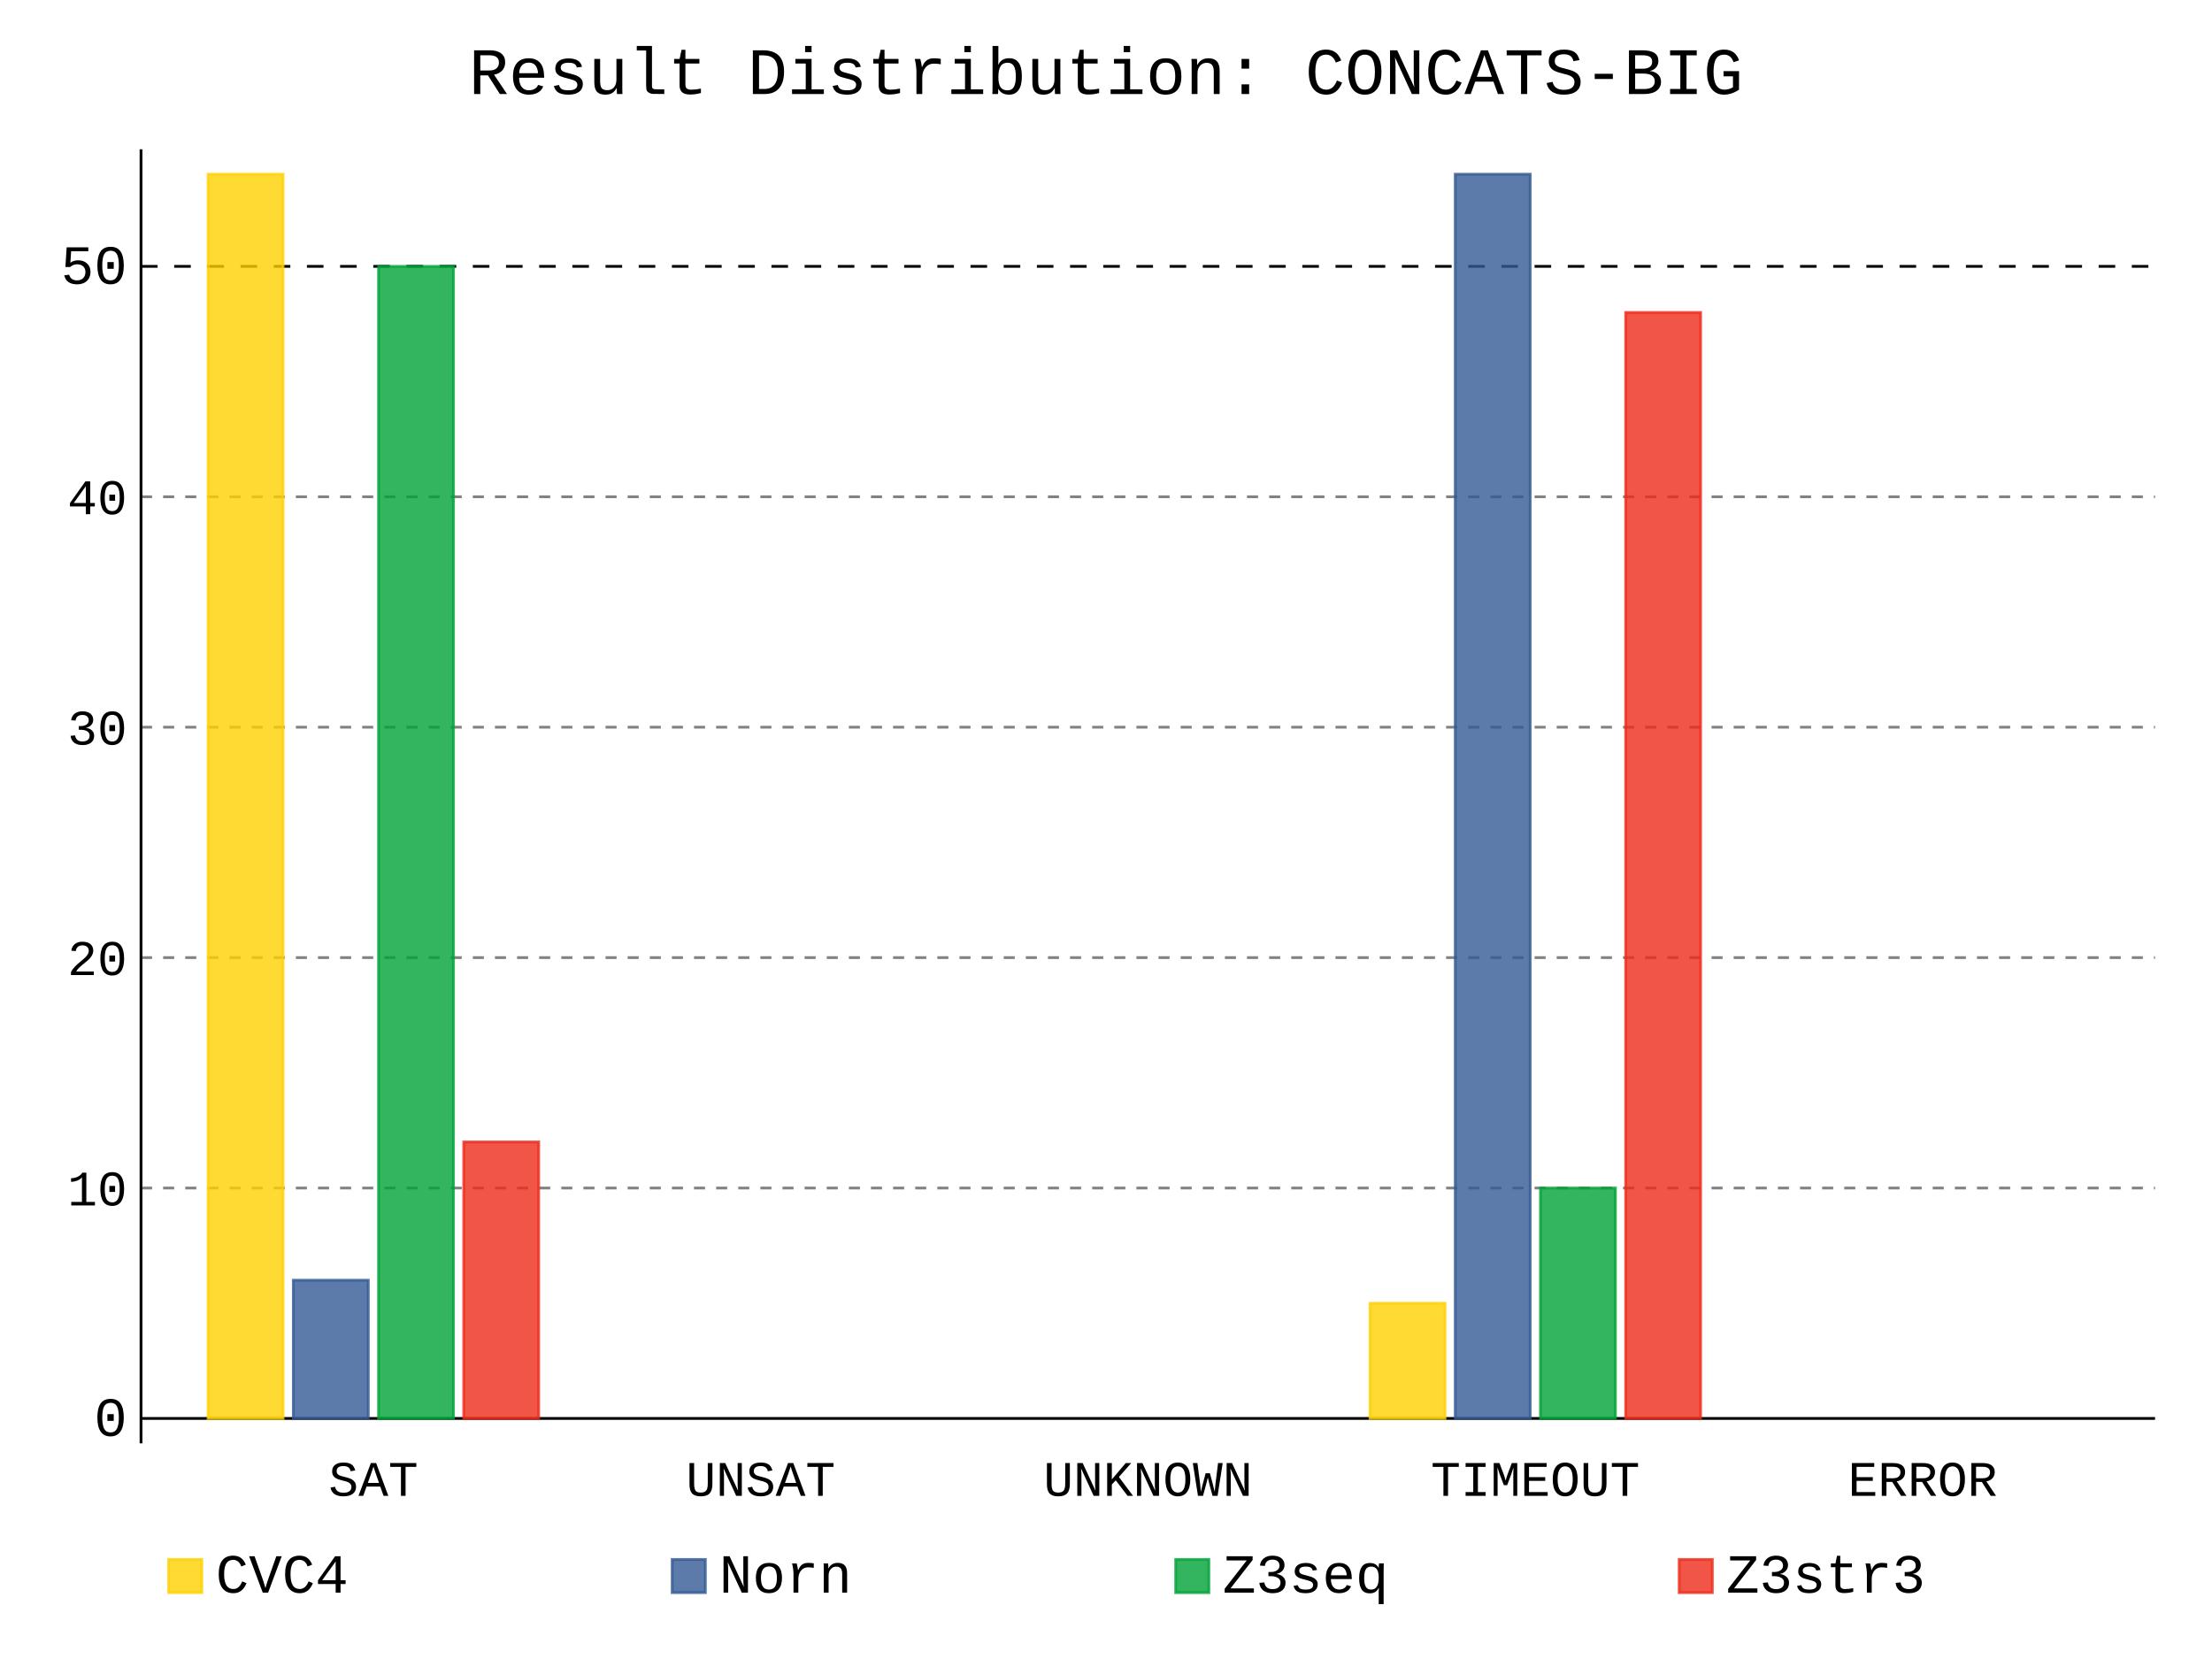
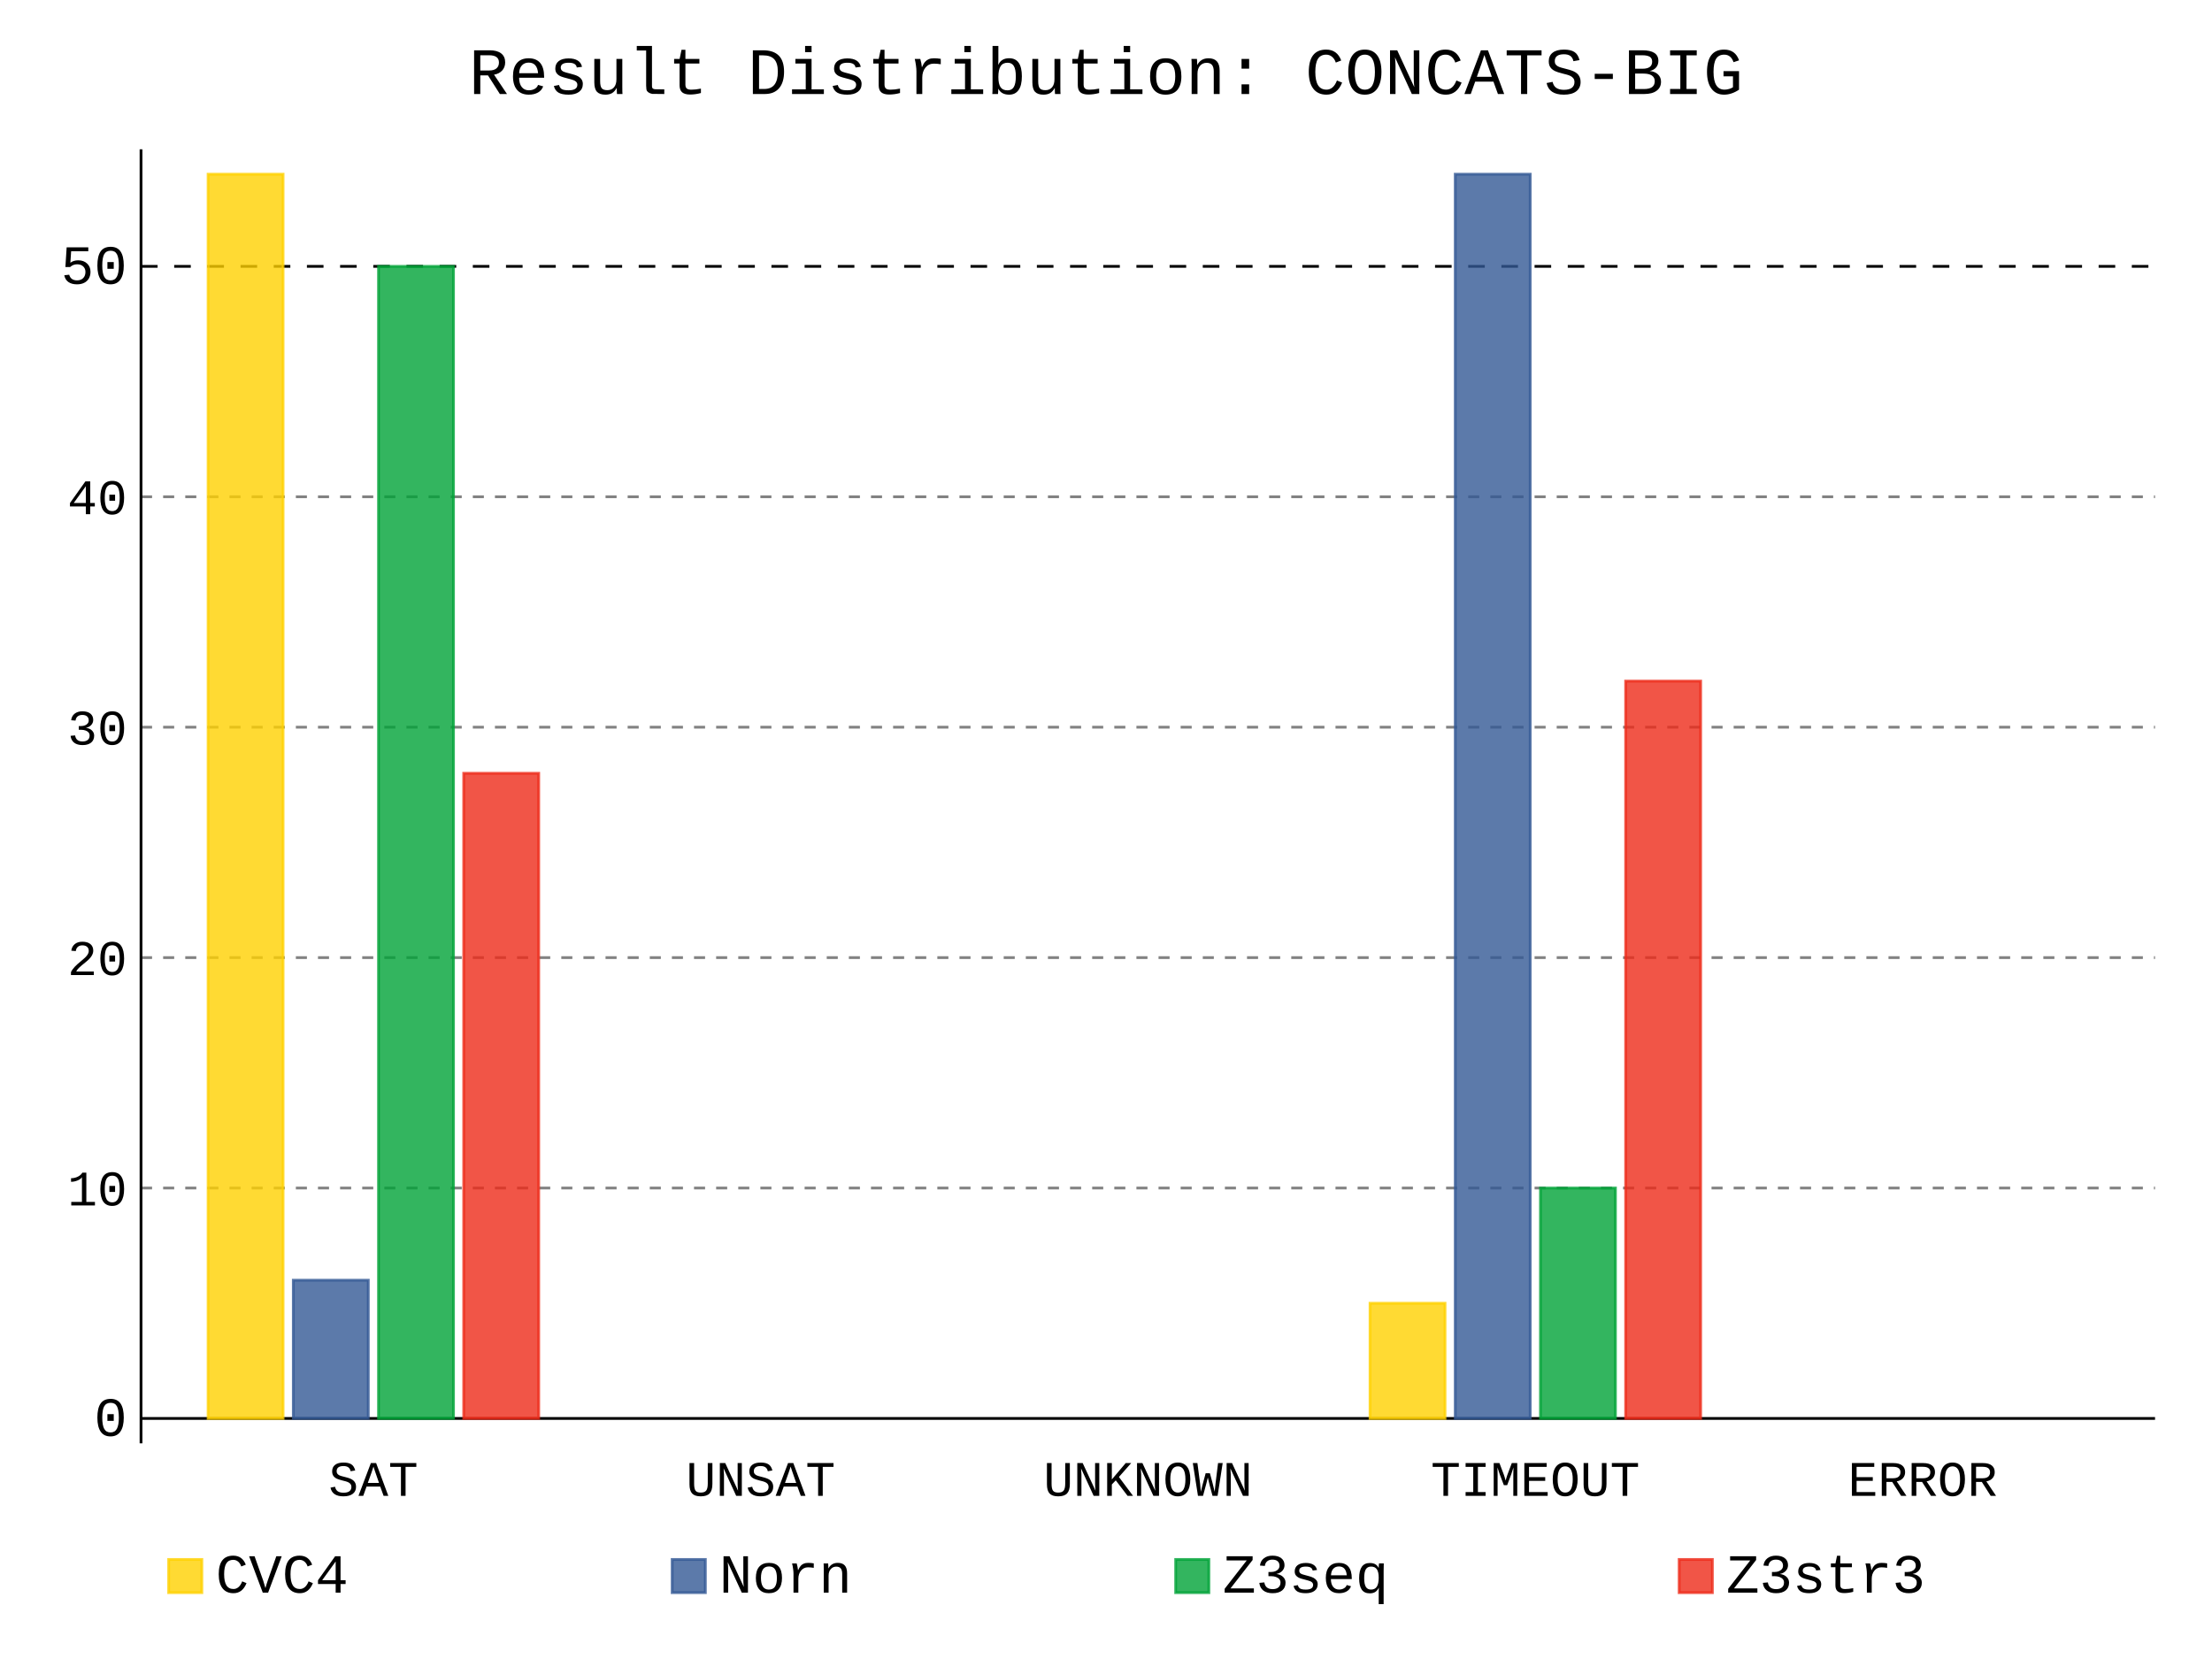
- <svg xmlns="http://www.w3.org/2000/svg" id="chart-e230bc9f-0da4-42ad-bf9a-4d0dbe8b46b0" class="pygal-chart" viewBox="0 0 800 600">
+ <svg xmlns="http://www.w3.org/2000/svg" id="chart-66da800c-7925-45e8-bed3-542361936493" class="pygal-chart" viewBox="0 0 800 600">
  <defs>
-     <style type="text/css">#chart-e230bc9f-0da4-42ad-bf9a-4d0dbe8b46b0{-webkit-user-select:none;-webkit-font-smoothing:antialiased;font-family:Consolas,"Liberation Mono",Menlo,Courier,monospace}#chart-e230bc9f-0da4-42ad-bf9a-4d0dbe8b46b0 .title{font-family:Consolas,"Liberation Mono",Menlo,Courier,monospace;font-size:24px}#chart-e230bc9f-0da4-42ad-bf9a-4d0dbe8b46b0 .legends .legend text{font-family:Consolas,"Liberation Mono",Menlo,Courier,monospace;font-size:20px}#chart-e230bc9f-0da4-42ad-bf9a-4d0dbe8b46b0 .axis text{font-family:Consolas,"Liberation Mono",Menlo,Courier,monospace;font-size:18px}#chart-e230bc9f-0da4-42ad-bf9a-4d0dbe8b46b0 .axis text.major{font-family:Consolas,"Liberation Mono",Menlo,Courier,monospace;font-size:20px}#chart-e230bc9f-0da4-42ad-bf9a-4d0dbe8b46b0 .text-overlay text.value{font-family:Consolas,"Liberation Mono",Menlo,Courier,monospace;font-size:22px}#chart-e230bc9f-0da4-42ad-bf9a-4d0dbe8b46b0 .text-overlay text.label{font-family:Consolas,"Liberation Mono",Menlo,Courier,monospace;font-size:20px}#chart-e230bc9f-0da4-42ad-bf9a-4d0dbe8b46b0 .tooltip{font-family:Consolas,"Liberation Mono",Menlo,Courier,monospace;font-size:20px}#chart-e230bc9f-0da4-42ad-bf9a-4d0dbe8b46b0 text.no_data{font-family:Consolas,"Liberation Mono",Menlo,Courier,monospace;font-size:64px}
- #chart-e230bc9f-0da4-42ad-bf9a-4d0dbe8b46b0{background-color:#FFFFFF}#chart-e230bc9f-0da4-42ad-bf9a-4d0dbe8b46b0 path,#chart-e230bc9f-0da4-42ad-bf9a-4d0dbe8b46b0 line,#chart-e230bc9f-0da4-42ad-bf9a-4d0dbe8b46b0 rect,#chart-e230bc9f-0da4-42ad-bf9a-4d0dbe8b46b0 circle{-webkit-transition:100ms;-moz-transition:100ms;transition:100ms}#chart-e230bc9f-0da4-42ad-bf9a-4d0dbe8b46b0 .graph &gt; .background{fill:#FFFFFF}#chart-e230bc9f-0da4-42ad-bf9a-4d0dbe8b46b0 .plot &gt; .background{fill:#FFFFFF}#chart-e230bc9f-0da4-42ad-bf9a-4d0dbe8b46b0 .graph{fill:#000000}#chart-e230bc9f-0da4-42ad-bf9a-4d0dbe8b46b0 text.no_data{fill:#000000}#chart-e230bc9f-0da4-42ad-bf9a-4d0dbe8b46b0 .title{fill:#000000}#chart-e230bc9f-0da4-42ad-bf9a-4d0dbe8b46b0 .legends .legend text{fill:#000000}#chart-e230bc9f-0da4-42ad-bf9a-4d0dbe8b46b0 .legends .legend:hover text{fill:#000000}#chart-e230bc9f-0da4-42ad-bf9a-4d0dbe8b46b0 .axis .line{stroke:#000000}#chart-e230bc9f-0da4-42ad-bf9a-4d0dbe8b46b0 .axis .guide.line{stroke:#828282}#chart-e230bc9f-0da4-42ad-bf9a-4d0dbe8b46b0 .axis .major.line{stroke:#000000}#chart-e230bc9f-0da4-42ad-bf9a-4d0dbe8b46b0 .axis text.major{fill:#000000}#chart-e230bc9f-0da4-42ad-bf9a-4d0dbe8b46b0 .axis.y .guides:hover .guide.line,#chart-e230bc9f-0da4-42ad-bf9a-4d0dbe8b46b0 .line-graph .axis.x .guides:hover .guide.line,#chart-e230bc9f-0da4-42ad-bf9a-4d0dbe8b46b0 .stackedline-graph .axis.x .guides:hover .guide.line,#chart-e230bc9f-0da4-42ad-bf9a-4d0dbe8b46b0 .xy-graph .axis.x .guides:hover .guide.line{stroke:#000000}#chart-e230bc9f-0da4-42ad-bf9a-4d0dbe8b46b0 .axis .guides:hover text{fill:#000000}#chart-e230bc9f-0da4-42ad-bf9a-4d0dbe8b46b0 .reactive{fill-opacity:.8;stroke-opacity:.8}#chart-e230bc9f-0da4-42ad-bf9a-4d0dbe8b46b0 .ci{stroke:#000000}#chart-e230bc9f-0da4-42ad-bf9a-4d0dbe8b46b0 .reactive.active,#chart-e230bc9f-0da4-42ad-bf9a-4d0dbe8b46b0 .active .reactive{fill-opacity:.9;stroke-opacity:.9;stroke-width:4}#chart-e230bc9f-0da4-42ad-bf9a-4d0dbe8b46b0 .ci .reactive.active{stroke-width:1.5}#chart-e230bc9f-0da4-42ad-bf9a-4d0dbe8b46b0 .series text{fill:#000000}#chart-e230bc9f-0da4-42ad-bf9a-4d0dbe8b46b0 .tooltip rect{fill:#FFFFFF;stroke:#000000;-webkit-transition:opacity 100ms;-moz-transition:opacity 100ms;transition:opacity 100ms}#chart-e230bc9f-0da4-42ad-bf9a-4d0dbe8b46b0 .tooltip .label{fill:#000000}#chart-e230bc9f-0da4-42ad-bf9a-4d0dbe8b46b0 .tooltip .label{fill:#000000}#chart-e230bc9f-0da4-42ad-bf9a-4d0dbe8b46b0 .tooltip .legend{font-size:.8em;fill:#828282}#chart-e230bc9f-0da4-42ad-bf9a-4d0dbe8b46b0 .tooltip .x_label{font-size:.6em;fill:#000000}#chart-e230bc9f-0da4-42ad-bf9a-4d0dbe8b46b0 .tooltip .xlink{font-size:.5em;text-decoration:underline}#chart-e230bc9f-0da4-42ad-bf9a-4d0dbe8b46b0 .tooltip .value{font-size:1.5em}#chart-e230bc9f-0da4-42ad-bf9a-4d0dbe8b46b0 .bound{font-size:.5em}#chart-e230bc9f-0da4-42ad-bf9a-4d0dbe8b46b0 .max-value{font-size:.75em;fill:#828282}#chart-e230bc9f-0da4-42ad-bf9a-4d0dbe8b46b0 .map-element{fill:#FFFFFF;stroke:#828282 !important}#chart-e230bc9f-0da4-42ad-bf9a-4d0dbe8b46b0 .map-element .reactive{fill-opacity:inherit;stroke-opacity:inherit}#chart-e230bc9f-0da4-42ad-bf9a-4d0dbe8b46b0 .color-0,#chart-e230bc9f-0da4-42ad-bf9a-4d0dbe8b46b0 .color-0 a:visited{stroke:#FFD000;fill:#FFD000}#chart-e230bc9f-0da4-42ad-bf9a-4d0dbe8b46b0 .color-1,#chart-e230bc9f-0da4-42ad-bf9a-4d0dbe8b46b0 .color-1 a:visited{stroke:#345995;fill:#345995}#chart-e230bc9f-0da4-42ad-bf9a-4d0dbe8b46b0 .color-2,#chart-e230bc9f-0da4-42ad-bf9a-4d0dbe8b46b0 .color-2 a:visited{stroke:#01A337;fill:#01A337}#chart-e230bc9f-0da4-42ad-bf9a-4d0dbe8b46b0 .color-3,#chart-e230bc9f-0da4-42ad-bf9a-4d0dbe8b46b0 .color-3 a:visited{stroke:#ED2B1A;fill:#ED2B1A}#chart-e230bc9f-0da4-42ad-bf9a-4d0dbe8b46b0 .text-overlay .color-0 text{fill:black}#chart-e230bc9f-0da4-42ad-bf9a-4d0dbe8b46b0 .text-overlay .color-1 text{fill:black}#chart-e230bc9f-0da4-42ad-bf9a-4d0dbe8b46b0 .text-overlay .color-2 text{fill:black}#chart-e230bc9f-0da4-42ad-bf9a-4d0dbe8b46b0 .text-overlay .color-3 text{fill:black}
- #chart-e230bc9f-0da4-42ad-bf9a-4d0dbe8b46b0 text.no_data{text-anchor:middle}#chart-e230bc9f-0da4-42ad-bf9a-4d0dbe8b46b0 .guide.line{fill:none}#chart-e230bc9f-0da4-42ad-bf9a-4d0dbe8b46b0 .centered{text-anchor:middle}#chart-e230bc9f-0da4-42ad-bf9a-4d0dbe8b46b0 .title{text-anchor:middle}#chart-e230bc9f-0da4-42ad-bf9a-4d0dbe8b46b0 .legends .legend text{fill-opacity:1}#chart-e230bc9f-0da4-42ad-bf9a-4d0dbe8b46b0 .axis.x text{text-anchor:middle}#chart-e230bc9f-0da4-42ad-bf9a-4d0dbe8b46b0 .axis.x:not(.web) text[transform]{text-anchor:start}#chart-e230bc9f-0da4-42ad-bf9a-4d0dbe8b46b0 .axis.x:not(.web) text[transform].backwards{text-anchor:end}#chart-e230bc9f-0da4-42ad-bf9a-4d0dbe8b46b0 .axis.y text{text-anchor:end}#chart-e230bc9f-0da4-42ad-bf9a-4d0dbe8b46b0 .axis.y text[transform].backwards{text-anchor:start}#chart-e230bc9f-0da4-42ad-bf9a-4d0dbe8b46b0 .axis.y2 text{text-anchor:start}#chart-e230bc9f-0da4-42ad-bf9a-4d0dbe8b46b0 .axis.y2 text[transform].backwards{text-anchor:end}#chart-e230bc9f-0da4-42ad-bf9a-4d0dbe8b46b0 .axis .guide.line{stroke-dasharray:4,4}#chart-e230bc9f-0da4-42ad-bf9a-4d0dbe8b46b0 .axis .major.guide.line{stroke-dasharray:6,6}#chart-e230bc9f-0da4-42ad-bf9a-4d0dbe8b46b0 .horizontal .axis.y .guide.line,#chart-e230bc9f-0da4-42ad-bf9a-4d0dbe8b46b0 .horizontal .axis.y2 .guide.line,#chart-e230bc9f-0da4-42ad-bf9a-4d0dbe8b46b0 .vertical .axis.x .guide.line{opacity:0}#chart-e230bc9f-0da4-42ad-bf9a-4d0dbe8b46b0 .horizontal .axis.always_show .guide.line,#chart-e230bc9f-0da4-42ad-bf9a-4d0dbe8b46b0 .vertical .axis.always_show .guide.line{opacity:1 !important}#chart-e230bc9f-0da4-42ad-bf9a-4d0dbe8b46b0 .axis.y .guides:hover .guide.line,#chart-e230bc9f-0da4-42ad-bf9a-4d0dbe8b46b0 .axis.y2 .guides:hover .guide.line,#chart-e230bc9f-0da4-42ad-bf9a-4d0dbe8b46b0 .axis.x .guides:hover .guide.line{opacity:1}#chart-e230bc9f-0da4-42ad-bf9a-4d0dbe8b46b0 .axis .guides:hover text{opacity:1}#chart-e230bc9f-0da4-42ad-bf9a-4d0dbe8b46b0 .nofill{fill:none}#chart-e230bc9f-0da4-42ad-bf9a-4d0dbe8b46b0 .subtle-fill{fill-opacity:.2}#chart-e230bc9f-0da4-42ad-bf9a-4d0dbe8b46b0 .dot{stroke-width:1px;fill-opacity:1}#chart-e230bc9f-0da4-42ad-bf9a-4d0dbe8b46b0 .dot.active{stroke-width:5px}#chart-e230bc9f-0da4-42ad-bf9a-4d0dbe8b46b0 .dot.negative{fill:transparent}#chart-e230bc9f-0da4-42ad-bf9a-4d0dbe8b46b0 text,#chart-e230bc9f-0da4-42ad-bf9a-4d0dbe8b46b0 tspan{stroke:none !important}#chart-e230bc9f-0da4-42ad-bf9a-4d0dbe8b46b0 .series text.active{opacity:1}#chart-e230bc9f-0da4-42ad-bf9a-4d0dbe8b46b0 .tooltip rect{fill-opacity:.95;stroke-width:.5}#chart-e230bc9f-0da4-42ad-bf9a-4d0dbe8b46b0 .tooltip text{fill-opacity:1}#chart-e230bc9f-0da4-42ad-bf9a-4d0dbe8b46b0 .showable{visibility:hidden}#chart-e230bc9f-0da4-42ad-bf9a-4d0dbe8b46b0 .showable.shown{visibility:visible}#chart-e230bc9f-0da4-42ad-bf9a-4d0dbe8b46b0 .gauge-background{fill:rgba(229,229,229,1);stroke:none}#chart-e230bc9f-0da4-42ad-bf9a-4d0dbe8b46b0 .bg-lines{stroke:#FFFFFF;stroke-width:2px}</style>
+     <style type="text/css">#chart-66da800c-7925-45e8-bed3-542361936493{-webkit-user-select:none;-webkit-font-smoothing:antialiased;font-family:Consolas,"Liberation Mono",Menlo,Courier,monospace}#chart-66da800c-7925-45e8-bed3-542361936493 .title{font-family:Consolas,"Liberation Mono",Menlo,Courier,monospace;font-size:24px}#chart-66da800c-7925-45e8-bed3-542361936493 .legends .legend text{font-family:Consolas,"Liberation Mono",Menlo,Courier,monospace;font-size:20px}#chart-66da800c-7925-45e8-bed3-542361936493 .axis text{font-family:Consolas,"Liberation Mono",Menlo,Courier,monospace;font-size:18px}#chart-66da800c-7925-45e8-bed3-542361936493 .axis text.major{font-family:Consolas,"Liberation Mono",Menlo,Courier,monospace;font-size:20px}#chart-66da800c-7925-45e8-bed3-542361936493 .text-overlay text.value{font-family:Consolas,"Liberation Mono",Menlo,Courier,monospace;font-size:22px}#chart-66da800c-7925-45e8-bed3-542361936493 .text-overlay text.label{font-family:Consolas,"Liberation Mono",Menlo,Courier,monospace;font-size:20px}#chart-66da800c-7925-45e8-bed3-542361936493 .tooltip{font-family:Consolas,"Liberation Mono",Menlo,Courier,monospace;font-size:20px}#chart-66da800c-7925-45e8-bed3-542361936493 text.no_data{font-family:Consolas,"Liberation Mono",Menlo,Courier,monospace;font-size:64px}
+ #chart-66da800c-7925-45e8-bed3-542361936493{background-color:#FFFFFF}#chart-66da800c-7925-45e8-bed3-542361936493 path,#chart-66da800c-7925-45e8-bed3-542361936493 line,#chart-66da800c-7925-45e8-bed3-542361936493 rect,#chart-66da800c-7925-45e8-bed3-542361936493 circle{-webkit-transition:100ms;-moz-transition:100ms;transition:100ms}#chart-66da800c-7925-45e8-bed3-542361936493 .graph &gt; .background{fill:#FFFFFF}#chart-66da800c-7925-45e8-bed3-542361936493 .plot &gt; .background{fill:#FFFFFF}#chart-66da800c-7925-45e8-bed3-542361936493 .graph{fill:#000000}#chart-66da800c-7925-45e8-bed3-542361936493 text.no_data{fill:#000000}#chart-66da800c-7925-45e8-bed3-542361936493 .title{fill:#000000}#chart-66da800c-7925-45e8-bed3-542361936493 .legends .legend text{fill:#000000}#chart-66da800c-7925-45e8-bed3-542361936493 .legends .legend:hover text{fill:#000000}#chart-66da800c-7925-45e8-bed3-542361936493 .axis .line{stroke:#000000}#chart-66da800c-7925-45e8-bed3-542361936493 .axis .guide.line{stroke:#828282}#chart-66da800c-7925-45e8-bed3-542361936493 .axis .major.line{stroke:#000000}#chart-66da800c-7925-45e8-bed3-542361936493 .axis text.major{fill:#000000}#chart-66da800c-7925-45e8-bed3-542361936493 .axis.y .guides:hover .guide.line,#chart-66da800c-7925-45e8-bed3-542361936493 .line-graph .axis.x .guides:hover .guide.line,#chart-66da800c-7925-45e8-bed3-542361936493 .stackedline-graph .axis.x .guides:hover .guide.line,#chart-66da800c-7925-45e8-bed3-542361936493 .xy-graph .axis.x .guides:hover .guide.line{stroke:#000000}#chart-66da800c-7925-45e8-bed3-542361936493 .axis .guides:hover text{fill:#000000}#chart-66da800c-7925-45e8-bed3-542361936493 .reactive{fill-opacity:.8;stroke-opacity:.8}#chart-66da800c-7925-45e8-bed3-542361936493 .ci{stroke:#000000}#chart-66da800c-7925-45e8-bed3-542361936493 .reactive.active,#chart-66da800c-7925-45e8-bed3-542361936493 .active .reactive{fill-opacity:.9;stroke-opacity:.9;stroke-width:4}#chart-66da800c-7925-45e8-bed3-542361936493 .ci .reactive.active{stroke-width:1.5}#chart-66da800c-7925-45e8-bed3-542361936493 .series text{fill:#000000}#chart-66da800c-7925-45e8-bed3-542361936493 .tooltip rect{fill:#FFFFFF;stroke:#000000;-webkit-transition:opacity 100ms;-moz-transition:opacity 100ms;transition:opacity 100ms}#chart-66da800c-7925-45e8-bed3-542361936493 .tooltip .label{fill:#000000}#chart-66da800c-7925-45e8-bed3-542361936493 .tooltip .label{fill:#000000}#chart-66da800c-7925-45e8-bed3-542361936493 .tooltip .legend{font-size:.8em;fill:#828282}#chart-66da800c-7925-45e8-bed3-542361936493 .tooltip .x_label{font-size:.6em;fill:#000000}#chart-66da800c-7925-45e8-bed3-542361936493 .tooltip .xlink{font-size:.5em;text-decoration:underline}#chart-66da800c-7925-45e8-bed3-542361936493 .tooltip .value{font-size:1.5em}#chart-66da800c-7925-45e8-bed3-542361936493 .bound{font-size:.5em}#chart-66da800c-7925-45e8-bed3-542361936493 .max-value{font-size:.75em;fill:#828282}#chart-66da800c-7925-45e8-bed3-542361936493 .map-element{fill:#FFFFFF;stroke:#828282 !important}#chart-66da800c-7925-45e8-bed3-542361936493 .map-element .reactive{fill-opacity:inherit;stroke-opacity:inherit}#chart-66da800c-7925-45e8-bed3-542361936493 .color-0,#chart-66da800c-7925-45e8-bed3-542361936493 .color-0 a:visited{stroke:#FFD000;fill:#FFD000}#chart-66da800c-7925-45e8-bed3-542361936493 .color-1,#chart-66da800c-7925-45e8-bed3-542361936493 .color-1 a:visited{stroke:#345995;fill:#345995}#chart-66da800c-7925-45e8-bed3-542361936493 .color-2,#chart-66da800c-7925-45e8-bed3-542361936493 .color-2 a:visited{stroke:#01A337;fill:#01A337}#chart-66da800c-7925-45e8-bed3-542361936493 .color-3,#chart-66da800c-7925-45e8-bed3-542361936493 .color-3 a:visited{stroke:#ED2B1A;fill:#ED2B1A}#chart-66da800c-7925-45e8-bed3-542361936493 .text-overlay .color-0 text{fill:black}#chart-66da800c-7925-45e8-bed3-542361936493 .text-overlay .color-1 text{fill:black}#chart-66da800c-7925-45e8-bed3-542361936493 .text-overlay .color-2 text{fill:black}#chart-66da800c-7925-45e8-bed3-542361936493 .text-overlay .color-3 text{fill:black}
+ #chart-66da800c-7925-45e8-bed3-542361936493 text.no_data{text-anchor:middle}#chart-66da800c-7925-45e8-bed3-542361936493 .guide.line{fill:none}#chart-66da800c-7925-45e8-bed3-542361936493 .centered{text-anchor:middle}#chart-66da800c-7925-45e8-bed3-542361936493 .title{text-anchor:middle}#chart-66da800c-7925-45e8-bed3-542361936493 .legends .legend text{fill-opacity:1}#chart-66da800c-7925-45e8-bed3-542361936493 .axis.x text{text-anchor:middle}#chart-66da800c-7925-45e8-bed3-542361936493 .axis.x:not(.web) text[transform]{text-anchor:start}#chart-66da800c-7925-45e8-bed3-542361936493 .axis.x:not(.web) text[transform].backwards{text-anchor:end}#chart-66da800c-7925-45e8-bed3-542361936493 .axis.y text{text-anchor:end}#chart-66da800c-7925-45e8-bed3-542361936493 .axis.y text[transform].backwards{text-anchor:start}#chart-66da800c-7925-45e8-bed3-542361936493 .axis.y2 text{text-anchor:start}#chart-66da800c-7925-45e8-bed3-542361936493 .axis.y2 text[transform].backwards{text-anchor:end}#chart-66da800c-7925-45e8-bed3-542361936493 .axis .guide.line{stroke-dasharray:4,4}#chart-66da800c-7925-45e8-bed3-542361936493 .axis .major.guide.line{stroke-dasharray:6,6}#chart-66da800c-7925-45e8-bed3-542361936493 .horizontal .axis.y .guide.line,#chart-66da800c-7925-45e8-bed3-542361936493 .horizontal .axis.y2 .guide.line,#chart-66da800c-7925-45e8-bed3-542361936493 .vertical .axis.x .guide.line{opacity:0}#chart-66da800c-7925-45e8-bed3-542361936493 .horizontal .axis.always_show .guide.line,#chart-66da800c-7925-45e8-bed3-542361936493 .vertical .axis.always_show .guide.line{opacity:1 !important}#chart-66da800c-7925-45e8-bed3-542361936493 .axis.y .guides:hover .guide.line,#chart-66da800c-7925-45e8-bed3-542361936493 .axis.y2 .guides:hover .guide.line,#chart-66da800c-7925-45e8-bed3-542361936493 .axis.x .guides:hover .guide.line{opacity:1}#chart-66da800c-7925-45e8-bed3-542361936493 .axis .guides:hover text{opacity:1}#chart-66da800c-7925-45e8-bed3-542361936493 .nofill{fill:none}#chart-66da800c-7925-45e8-bed3-542361936493 .subtle-fill{fill-opacity:.2}#chart-66da800c-7925-45e8-bed3-542361936493 .dot{stroke-width:1px;fill-opacity:1}#chart-66da800c-7925-45e8-bed3-542361936493 .dot.active{stroke-width:5px}#chart-66da800c-7925-45e8-bed3-542361936493 .dot.negative{fill:transparent}#chart-66da800c-7925-45e8-bed3-542361936493 text,#chart-66da800c-7925-45e8-bed3-542361936493 tspan{stroke:none !important}#chart-66da800c-7925-45e8-bed3-542361936493 .series text.active{opacity:1}#chart-66da800c-7925-45e8-bed3-542361936493 .tooltip rect{fill-opacity:.95;stroke-width:.5}#chart-66da800c-7925-45e8-bed3-542361936493 .tooltip text{fill-opacity:1}#chart-66da800c-7925-45e8-bed3-542361936493 .showable{visibility:hidden}#chart-66da800c-7925-45e8-bed3-542361936493 .showable.shown{visibility:visible}#chart-66da800c-7925-45e8-bed3-542361936493 .gauge-background{fill:rgba(229,229,229,1);stroke:none}#chart-66da800c-7925-45e8-bed3-542361936493 .bg-lines{stroke:#FFFFFF;stroke-width:2px}</style>
  </defs>
  <g class="graph bar-graph vertical">
    <rect class="background" height="600" width="800" x="0" y="0" />
    <g class="plot" transform="translate(51, 54)">
      <rect class="background" height="468.0" width="728.4" x="0" y="0" />
      <g class="axis y always_show">
        <g class="guides">
          <path class="axis major line" d="M0 459 h728.4" />
          <text class="major" x="-5" y="465.3">0</text>
        </g>
        <g class="guides">
          <path class="guide line" d="M0 375.667 h728.4" />
          <text class="" x="-5" y="381.967">10</text>
        </g>
        <g class="guides">
          <path class="guide line" d="M0 292.333 h728.4" />
          <text class="" x="-5" y="298.633">20</text>
        </g>
        <g class="guides">
          <path class="guide line" d="M0 209 h728.4" />
          <text class="" x="-5" y="215.3">30</text>
        </g>
        <g class="guides">
          <path class="guide line" d="M0 125.667 h728.4" />
          <text class="" x="-5" y="131.967">40</text>
        </g>
        <g class="guides">
          <path class="major guide line" d="M0 42.333 h728.4" />
          <text class="major" x="-5" y="48.633">50</text>
        </g>
      </g>
      <g class="axis x">
        <path class="line" d="M0 0 v468" />
        <g class="guides">
          <path class="guide line" d="M84.046 0 v468" />
          <text class="" x="84.046" y="487.0">SAT</text>
        </g>
        <g class="guides">
          <path class="guide line" d="M224.123 0 v468" />
          <text class="" x="224.123" y="487.0">UNSAT</text>
        </g>
        <g class="guides">
          <path class="guide line" d="M364.2 0 v468" />
          <text class="" x="364.2" y="487.0">UNKNOWN</text>
        </g>
        <g class="guides">
          <path class="guide line" d="M504.277 0 v468" />
          <text class="" x="504.277" y="487.0">TIMEOUT</text>
        </g>
        <g class="guides">
          <path class="guide line" d="M644.354 0 v468" />
          <text class="" x="644.354" y="487.0">ERROR</text>
        </g>
      </g>
      <g class="series serie-0 color-0">
        <g class="bars">
          <g class="bar">
            <rect class="rect reactive tooltip-trigger" height="450.0" rx="0" ry="0" width="27.119" x="24.261" y="9.0" />
          </g>
          <g class="bar">
            <rect class="rect reactive tooltip-trigger" height="0.0" rx="0" ry="0" width="27.119" x="164.338" y="459.0" />
          </g>
          <g class="bar">
            <rect class="rect reactive tooltip-trigger" height="0.0" rx="0" ry="0" width="27.119" x="304.415" y="459.0" />
          </g>
          <g class="bar">
            <rect class="rect reactive tooltip-trigger" height="41.667" rx="0" ry="0" width="27.119" x="444.492" y="417.333" />
          </g>
          <g class="bar">
            <rect class="rect reactive tooltip-trigger" height="0.0" rx="0" ry="0" width="27.119" x="584.569" y="459.0" />
          </g>
        </g>
      </g>
      <g class="series serie-1 color-1">
        <g class="bars">
          <g class="bar">
            <rect class="rect reactive tooltip-trigger" height="50.0" rx="0" ry="0" width="27.119" x="55.078" y="409.0" />
          </g>
          <g class="bar">
            <rect class="rect reactive tooltip-trigger" height="0.0" rx="0" ry="0" width="27.119" x="195.155" y="459.0" />
          </g>
          <g class="bar">
            <rect class="rect reactive tooltip-trigger" height="0.0" rx="0" ry="0" width="27.119" x="335.232" y="459.0" />
          </g>
          <g class="bar">
            <rect class="rect reactive tooltip-trigger" height="450.0" rx="0" ry="0" width="27.119" x="475.309" y="9.0" />
          </g>
          <g class="bar">
            <rect class="rect reactive tooltip-trigger" height="0.0" rx="0" ry="0" width="27.119" x="615.386" y="459.0" />
          </g>
        </g>
      </g>
      <g class="series serie-2 color-2">
        <g class="bars">
          <g class="bar">
            <rect class="rect reactive tooltip-trigger" height="416.667" rx="0" ry="0" width="27.119" x="85.895" y="42.333" />
          </g>
          <g class="bar">
            <rect class="rect reactive tooltip-trigger" height="0.0" rx="0" ry="0" width="27.119" x="225.972" y="459.0" />
          </g>
          <g class="bar">
            <rect class="rect reactive tooltip-trigger" height="0.0" rx="0" ry="0" width="27.119" x="366.049" y="459.0" />
          </g>
          <g class="bar">
            <rect class="rect reactive tooltip-trigger" height="83.333" rx="0" ry="0" width="27.119" x="506.126" y="375.667" />
          </g>
          <g class="bar">
            <rect class="rect reactive tooltip-trigger" height="0.0" rx="0" ry="0" width="27.119" x="646.203" y="459.0" />
          </g>
        </g>
      </g>
      <g class="series serie-3 color-3">
        <g class="bars">
          <g class="bar">
-             <rect class="rect reactive tooltip-trigger" height="100.0" rx="0" ry="0" width="27.119" x="116.712" y="359.0" />
+             <rect class="rect reactive tooltip-trigger" height="233.333" rx="0" ry="0" width="27.119" x="116.712" y="225.667" />
          </g>
          <g class="bar">
            <rect class="rect reactive tooltip-trigger" height="0.0" rx="0" ry="0" width="27.119" x="256.789" y="459.0" />
          </g>
          <g class="bar">
            <rect class="rect reactive tooltip-trigger" height="0.0" rx="0" ry="0" width="27.119" x="396.866" y="459.0" />
          </g>
          <g class="bar">
-             <rect class="rect reactive tooltip-trigger" height="400.0" rx="0" ry="0" width="27.119" x="536.943" y="59.0" />
+             <rect class="rect reactive tooltip-trigger" height="266.667" rx="0" ry="0" width="27.119" x="536.943" y="192.333" />
          </g>
          <g class="bar">
            <rect class="rect reactive tooltip-trigger" height="0.0" rx="0" ry="0" width="27.119" x="677.02" y="459.0" />
          </g>
        </g>
      </g>
    </g>
    <g class="titles">
      <text class="title plot_title" x="400.0" y="34">Result Distribution: CONCATS-BIG</text>
    </g>
    <g class="plot overlay" transform="translate(51, 54)">
      <g class="series serie-0 color-0" />
      <g class="series serie-1 color-1" />
      <g class="series serie-2 color-2" />
      <g class="series serie-3 color-3" />
    </g>
    <g class="plot text-overlay" transform="translate(51, 54)">
      <g class="series serie-0 color-0" />
      <g class="series serie-1 color-1" />
      <g class="series serie-2 color-2" />
      <g class="series serie-3 color-3" />
    </g>
    <g class="plot tooltip-overlay" transform="translate(51, 54)">
      <g class="tooltip" style="opacity: 0" transform="translate(0 0)">
        <rect class="tooltip-box" height="0" rx="10" ry="10" width="0" />
        <g class="text" />
      </g>
    </g>
    <g class="legends" transform="translate(61, 560)">
      <g class="legend reactive activate-serie" id="activate-serie-0">
        <rect class="color-0 reactive" height="12" width="12" x="0.0" y="4.0" />
        <text x="17.0" y="16.0">CVC4</text>
      </g>
      <g class="legend reactive activate-serie" id="activate-serie-1">
        <rect class="color-1 reactive" height="12" width="12" x="182.1" y="4.0" />
        <text x="199.1" y="16.0">Norn</text>
      </g>
      <g class="legend reactive activate-serie" id="activate-serie-2">
        <rect class="color-2 reactive" height="12" width="12" x="364.2" y="4.0" />
        <text x="381.2" y="16.0">Z3seq</text>
      </g>
      <g class="legend reactive activate-serie" id="activate-serie-3">
        <rect class="color-3 reactive" height="12" width="12" x="546.3" y="4.0" />
        <text x="563.3" y="16.0">Z3str3</text>
      </g>
    </g>
  </g>
</svg>
